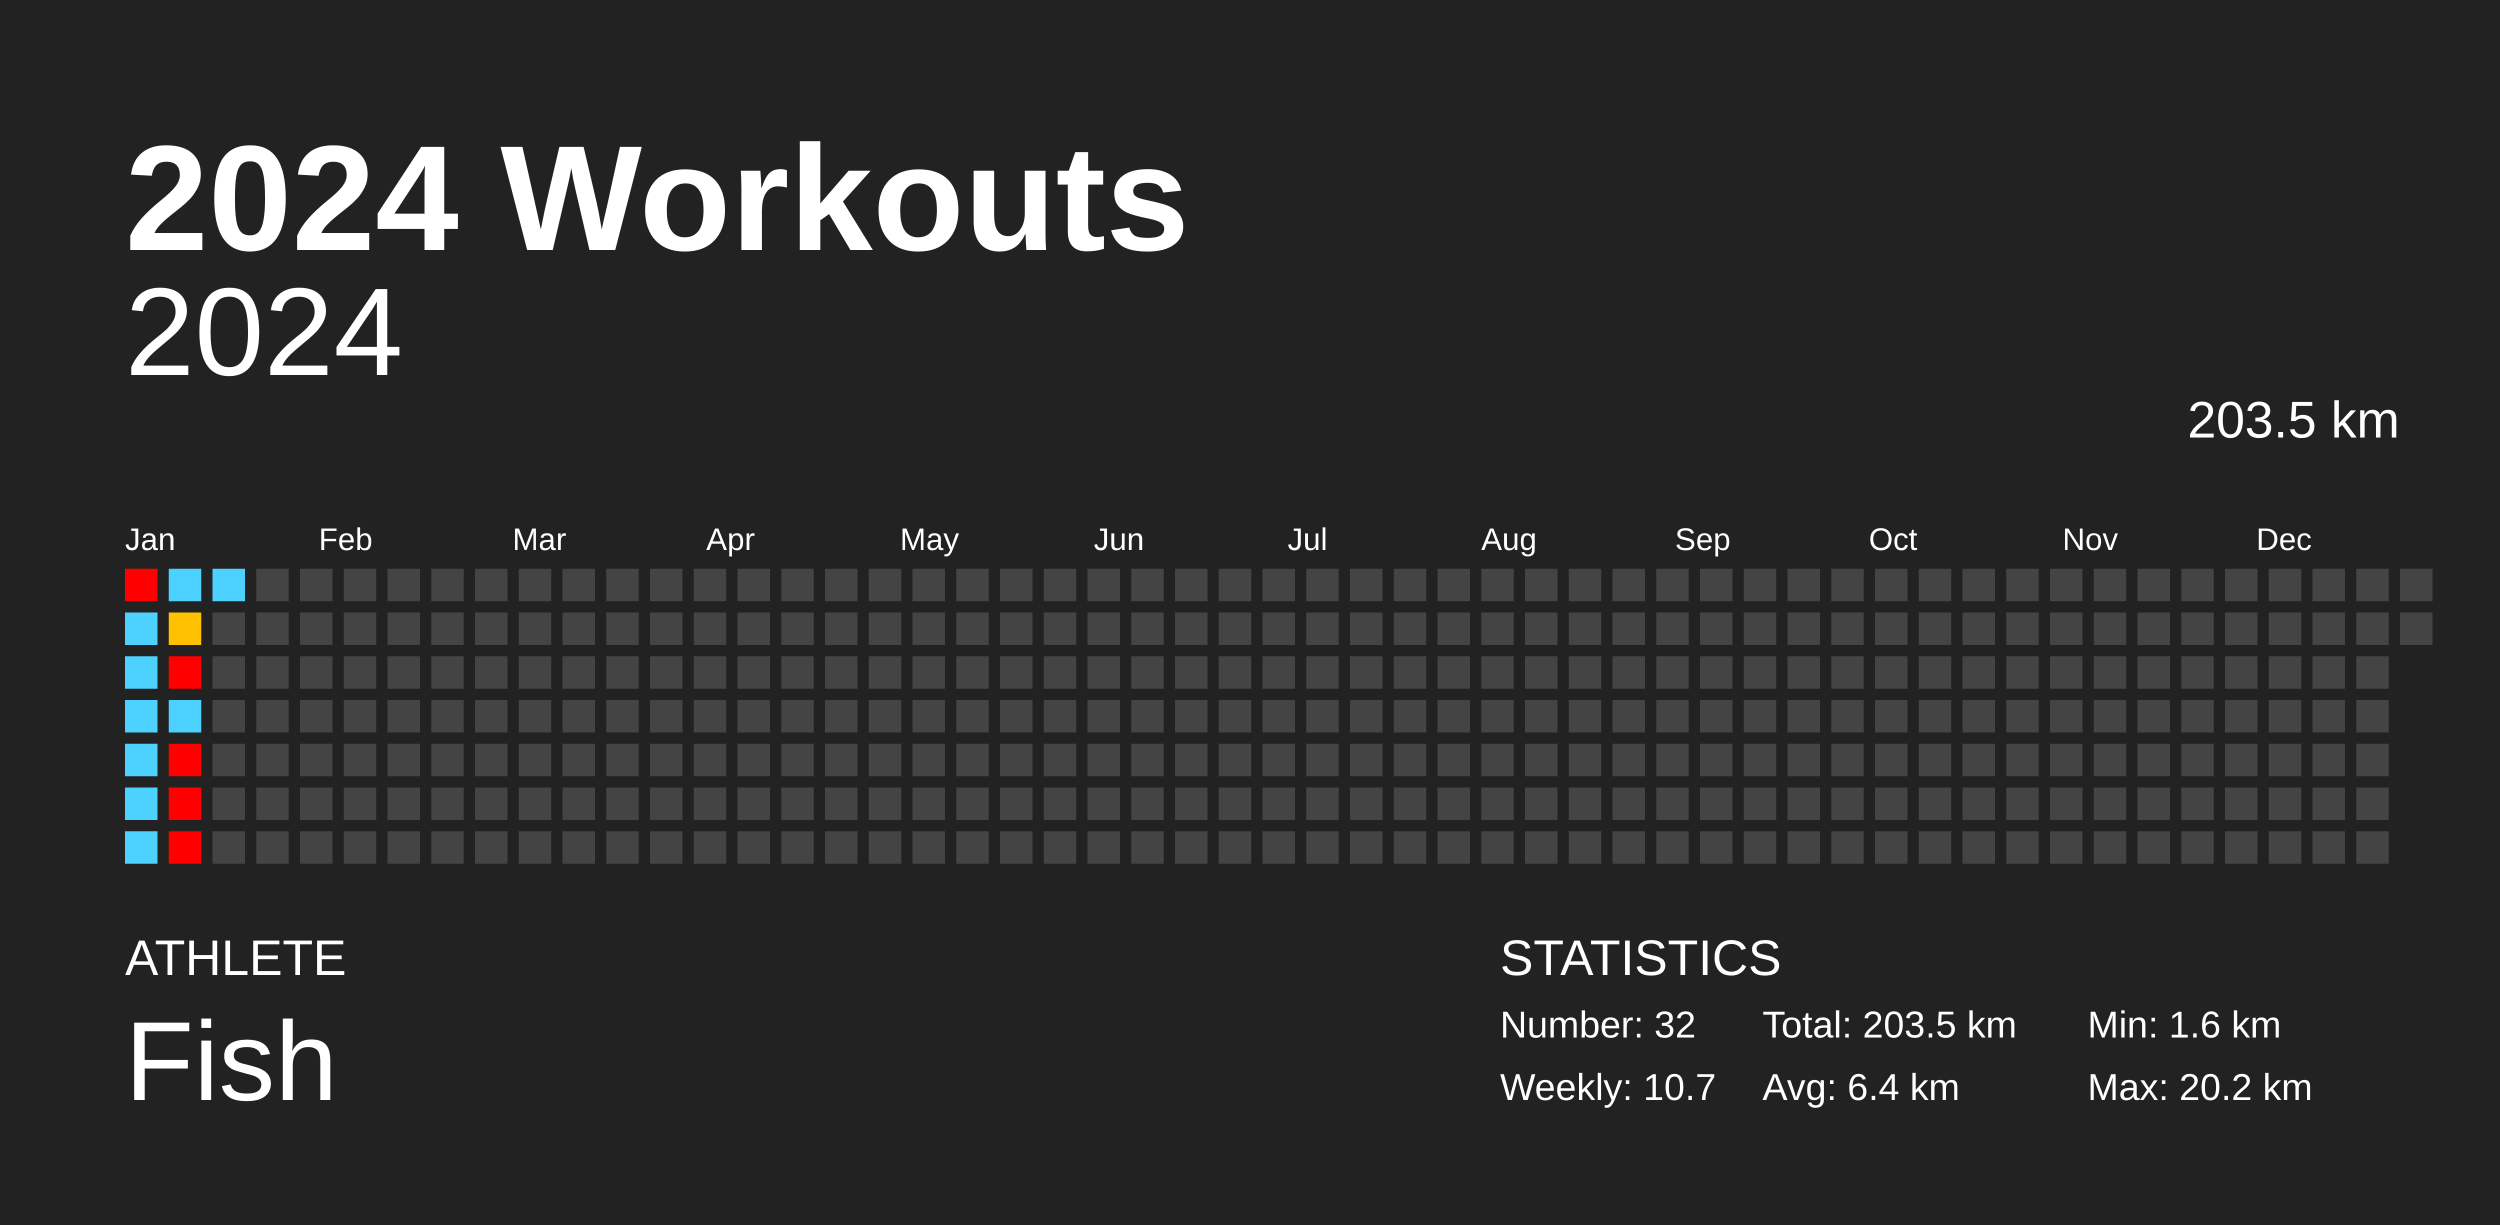
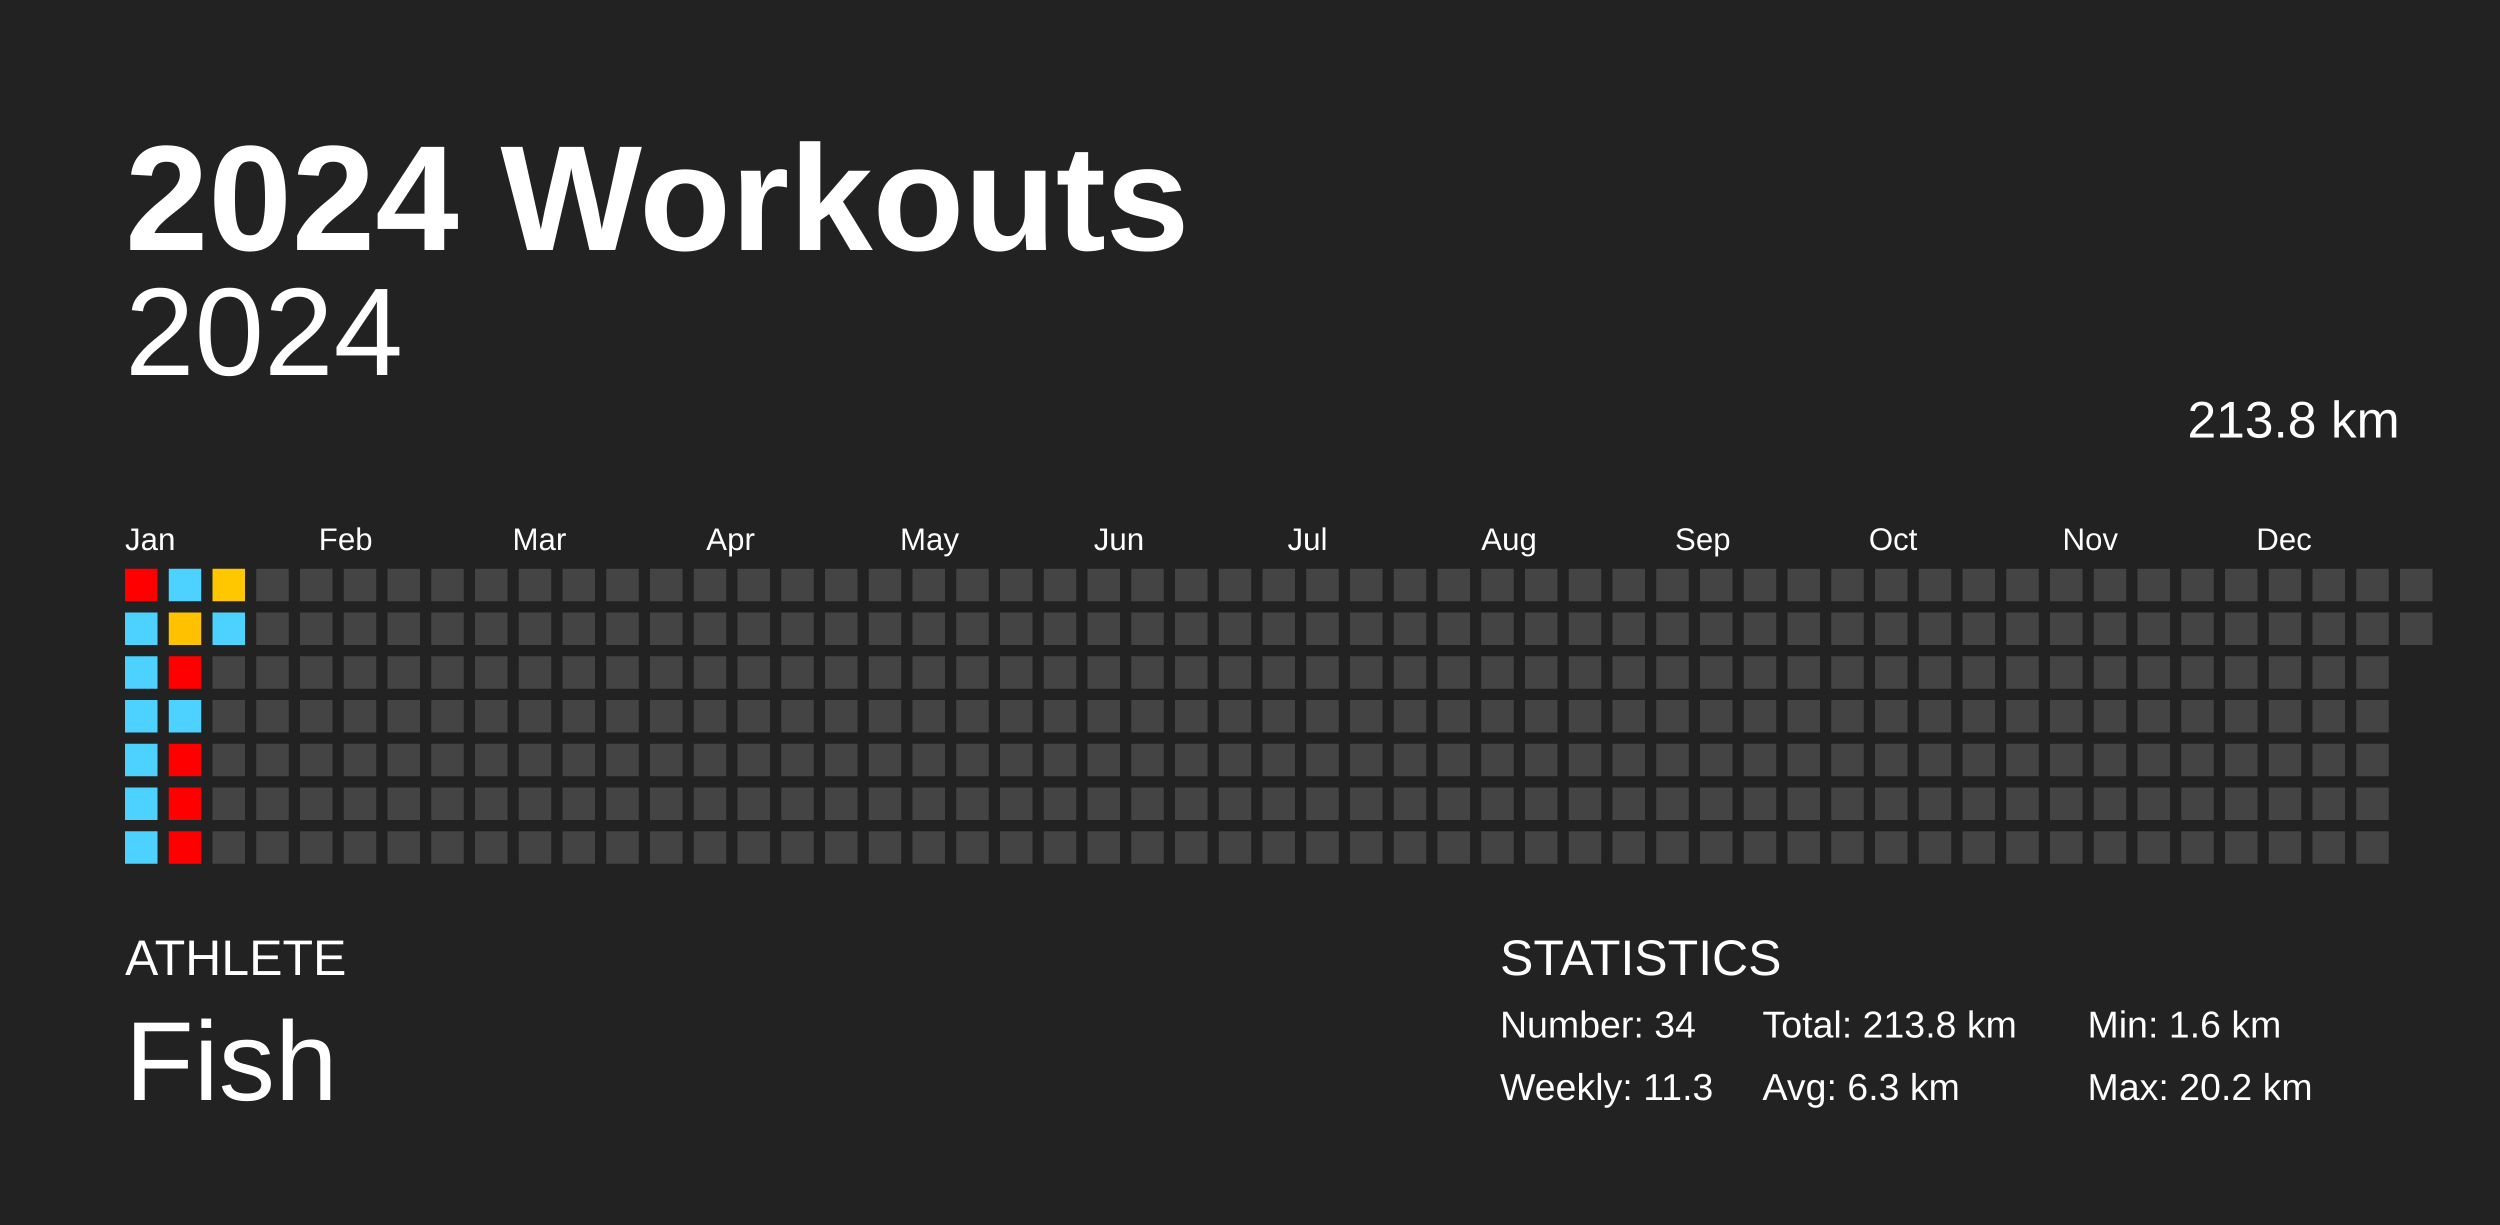
<svg xmlns="http://www.w3.org/2000/svg" baseProfile="full" height="98mm" version="1.1" viewBox="0,0,200,98" width="200mm">
  <defs />
  <rect fill="#222222" height="98" width="200" x="0" y="0" />
  <text fill="#FFFFFF" style="font-size:12px; font-family:Arial; font-weight:bold;" x="10" y="20">2024 Workouts</text>
  <text fill="#FFFFFF" style="font-size:4px; font-family:Arial" x="10" y="78">ATHLETE</text>
  <text fill="#FFFFFF" style="font-size:9px; font-family:Arial" x="10" y="88">Fish</text>
  <text fill="#FFFFFF" style="font-size:4px; font-family:Arial" x="120" y="78">STATISTICS</text>
-   <text fill="#FFFFFF" style="font-size:3px; font-family:Arial" x="120" y="83">Number: 32</text>
-   <text fill="#FFFFFF" style="font-size:3px; font-family:Arial" x="120" y="88">Weekly: 10.7</text>
-   <text fill="#FFFFFF" style="font-size:3px; font-family:Arial" x="141" y="83">Total: 203.5 km</text>
-   <text fill="#FFFFFF" style="font-size:3px; font-family:Arial" x="141" y="88">Avg: 6.4 km</text>
+   <text fill="#FFFFFF" style="font-size:3px; font-family:Arial" x="120" y="83">Number: 34</text>
+   <text fill="#FFFFFF" style="font-size:3px; font-family:Arial" x="120" y="88">Weekly: 11.3</text>
+   <text fill="#FFFFFF" style="font-size:3px; font-family:Arial" x="141" y="83">Total: 213.8 km</text>
+   <text fill="#FFFFFF" style="font-size:3px; font-family:Arial" x="141" y="88">Avg: 6.3 km</text>
  <text fill="#FFFFFF" style="font-size:3px; font-family:Arial" x="167" y="83">Min: 1.6 km</text>
  <text fill="#FFFFFF" style="font-size:3px; font-family:Arial" x="167" y="88">Max: 20.2 km</text>
  <text alignment-baseline="hanging" fill="#FFFFFF" style="font-size:10.0px; font-family:Arial;" x="10" y="30">2024</text>
-   <text alignment-baseline="hanging" fill="#FFFFFF" style="font-size:4.125px; font-family:Arial;" x="175" y="35">203.5 km</text>
+   <text alignment-baseline="hanging" fill="#FFFFFF" style="font-size:4.125px; font-family:Arial;" x="175" y="35">213.8 km</text>
  <text fill="#FFFFFF" style="font-size:2.5px; font-family:Arial" x="10.0" y="44">Jan</text>
  <text fill="#FFFFFF" style="font-size:2.5px; font-family:Arial" x="25.5" y="44">Feb</text>
  <text fill="#FFFFFF" style="font-size:2.5px; font-family:Arial" x="41.0" y="44">Mar</text>
  <text fill="#FFFFFF" style="font-size:2.5px; font-family:Arial" x="56.5" y="44">Apr</text>
  <text fill="#FFFFFF" style="font-size:2.5px; font-family:Arial" x="72.0" y="44">May</text>
  <text fill="#FFFFFF" style="font-size:2.5px; font-family:Arial" x="87.5" y="44">Jun</text>
  <text fill="#FFFFFF" style="font-size:2.5px; font-family:Arial" x="103.0" y="44">Jul</text>
  <text fill="#FFFFFF" style="font-size:2.5px; font-family:Arial" x="118.5" y="44">Aug</text>
  <text fill="#FFFFFF" style="font-size:2.5px; font-family:Arial" x="134.0" y="44">Sep</text>
  <text fill="#FFFFFF" style="font-size:2.5px; font-family:Arial" x="149.5" y="44">Oct</text>
  <text fill="#FFFFFF" style="font-size:2.5px; font-family:Arial" x="165.0" y="44">Nov</text>
  <text fill="#FFFFFF" style="font-size:2.5px; font-family:Arial" x="180.5" y="44">Dec</text>
  <rect fill="red" height="2.6" width="2.6" x="10.0" y="45.5" />
  <rect fill="#4dd2ff" height="2.6" width="2.6" x="10.0" y="49.0" />
  <rect fill="#4dd2ff" height="2.6" width="2.6" x="10.0" y="52.5" />
  <rect fill="#4dd2ff" height="2.6" width="2.6" x="10.0" y="56.0" />
  <rect fill="#4dd2ff" height="2.6" width="2.6" x="10.0" y="59.5" />
  <rect fill="#4dd2ff" height="2.6" width="2.6" x="10.0" y="63.0" />
  <rect fill="#4dd2ff" height="2.6" width="2.6" x="10.0" y="66.5" />
  <rect fill="#4dd2ff" height="2.6" width="2.6" x="13.5" y="45.5" />
  <rect fill="#ffc100" height="2.6" width="2.6" x="13.5" y="49.0" />
  <rect fill="red" height="2.6" width="2.6" x="13.5" y="52.5" />
  <rect fill="#4dd2ff" height="2.6" width="2.6" x="13.5" y="56.0" />
  <rect fill="red" height="2.6" width="2.6" x="13.5" y="59.5" />
  <rect fill="red" height="2.6" width="2.6" x="13.5" y="63.0" />
  <rect fill="red" height="2.6" width="2.6" x="13.5" y="66.5" />
-   <rect fill="#4dd2ff" height="2.6" width="2.6" x="17.0" y="45.5" />
-   <rect fill="#444444" height="2.6" width="2.6" x="17.0" y="49.0" />
+   <rect fill="#ffc700" height="2.6" width="2.6" x="17.0" y="45.5" />
+   <rect fill="#4dd2ff" height="2.6" width="2.6" x="17.0" y="49.0" />
  <rect fill="#444444" height="2.6" width="2.6" x="17.0" y="52.5" />
  <rect fill="#444444" height="2.6" width="2.6" x="17.0" y="56.0" />
  <rect fill="#444444" height="2.6" width="2.6" x="17.0" y="59.5" />
  <rect fill="#444444" height="2.6" width="2.6" x="17.0" y="63.0" />
  <rect fill="#444444" height="2.6" width="2.6" x="17.0" y="66.5" />
  <rect fill="#444444" height="2.6" width="2.6" x="20.5" y="45.5" />
  <rect fill="#444444" height="2.6" width="2.6" x="20.5" y="49.0" />
  <rect fill="#444444" height="2.6" width="2.6" x="20.5" y="52.5" />
  <rect fill="#444444" height="2.6" width="2.6" x="20.5" y="56.0" />
  <rect fill="#444444" height="2.6" width="2.6" x="20.5" y="59.5" />
  <rect fill="#444444" height="2.6" width="2.6" x="20.5" y="63.0" />
  <rect fill="#444444" height="2.6" width="2.6" x="20.5" y="66.5" />
  <rect fill="#444444" height="2.6" width="2.6" x="24.0" y="45.5" />
  <rect fill="#444444" height="2.6" width="2.6" x="24.0" y="49.0" />
  <rect fill="#444444" height="2.6" width="2.6" x="24.0" y="52.5" />
  <rect fill="#444444" height="2.6" width="2.6" x="24.0" y="56.0" />
  <rect fill="#444444" height="2.6" width="2.6" x="24.0" y="59.5" />
  <rect fill="#444444" height="2.6" width="2.6" x="24.0" y="63.0" />
  <rect fill="#444444" height="2.6" width="2.6" x="24.0" y="66.5" />
  <rect fill="#444444" height="2.6" width="2.6" x="27.5" y="45.5" />
  <rect fill="#444444" height="2.6" width="2.6" x="27.5" y="49.0" />
  <rect fill="#444444" height="2.6" width="2.6" x="27.5" y="52.5" />
  <rect fill="#444444" height="2.6" width="2.6" x="27.5" y="56.0" />
  <rect fill="#444444" height="2.6" width="2.6" x="27.5" y="59.5" />
  <rect fill="#444444" height="2.6" width="2.6" x="27.5" y="63.0" />
  <rect fill="#444444" height="2.6" width="2.6" x="27.5" y="66.5" />
  <rect fill="#444444" height="2.6" width="2.6" x="31.0" y="45.5" />
  <rect fill="#444444" height="2.6" width="2.6" x="31.0" y="49.0" />
  <rect fill="#444444" height="2.6" width="2.6" x="31.0" y="52.5" />
  <rect fill="#444444" height="2.6" width="2.6" x="31.0" y="56.0" />
  <rect fill="#444444" height="2.6" width="2.6" x="31.0" y="59.5" />
  <rect fill="#444444" height="2.6" width="2.6" x="31.0" y="63.0" />
  <rect fill="#444444" height="2.6" width="2.6" x="31.0" y="66.5" />
  <rect fill="#444444" height="2.6" width="2.6" x="34.5" y="45.5" />
  <rect fill="#444444" height="2.6" width="2.6" x="34.5" y="49.0" />
  <rect fill="#444444" height="2.6" width="2.6" x="34.5" y="52.5" />
  <rect fill="#444444" height="2.6" width="2.6" x="34.5" y="56.0" />
  <rect fill="#444444" height="2.6" width="2.6" x="34.5" y="59.5" />
  <rect fill="#444444" height="2.6" width="2.6" x="34.5" y="63.0" />
  <rect fill="#444444" height="2.6" width="2.6" x="34.5" y="66.5" />
  <rect fill="#444444" height="2.6" width="2.6" x="38.0" y="45.5" />
  <rect fill="#444444" height="2.6" width="2.6" x="38.0" y="49.0" />
  <rect fill="#444444" height="2.6" width="2.6" x="38.0" y="52.5" />
  <rect fill="#444444" height="2.6" width="2.6" x="38.0" y="56.0" />
  <rect fill="#444444" height="2.6" width="2.6" x="38.0" y="59.5" />
  <rect fill="#444444" height="2.6" width="2.6" x="38.0" y="63.0" />
  <rect fill="#444444" height="2.6" width="2.6" x="38.0" y="66.5" />
  <rect fill="#444444" height="2.6" width="2.6" x="41.5" y="45.5" />
  <rect fill="#444444" height="2.6" width="2.6" x="41.5" y="49.0" />
  <rect fill="#444444" height="2.6" width="2.6" x="41.5" y="52.5" />
  <rect fill="#444444" height="2.6" width="2.6" x="41.5" y="56.0" />
  <rect fill="#444444" height="2.6" width="2.6" x="41.5" y="59.5" />
  <rect fill="#444444" height="2.6" width="2.6" x="41.5" y="63.0" />
  <rect fill="#444444" height="2.6" width="2.6" x="41.5" y="66.5" />
  <rect fill="#444444" height="2.6" width="2.6" x="45.0" y="45.5" />
  <rect fill="#444444" height="2.6" width="2.6" x="45.0" y="49.0" />
  <rect fill="#444444" height="2.6" width="2.6" x="45.0" y="52.5" />
  <rect fill="#444444" height="2.6" width="2.6" x="45.0" y="56.0" />
  <rect fill="#444444" height="2.6" width="2.6" x="45.0" y="59.5" />
  <rect fill="#444444" height="2.6" width="2.6" x="45.0" y="63.0" />
  <rect fill="#444444" height="2.6" width="2.6" x="45.0" y="66.5" />
  <rect fill="#444444" height="2.6" width="2.6" x="48.5" y="45.5" />
  <rect fill="#444444" height="2.6" width="2.6" x="48.5" y="49.0" />
  <rect fill="#444444" height="2.6" width="2.6" x="48.5" y="52.5" />
  <rect fill="#444444" height="2.6" width="2.6" x="48.5" y="56.0" />
  <rect fill="#444444" height="2.6" width="2.6" x="48.5" y="59.5" />
  <rect fill="#444444" height="2.6" width="2.6" x="48.5" y="63.0" />
  <rect fill="#444444" height="2.6" width="2.6" x="48.5" y="66.5" />
  <rect fill="#444444" height="2.6" width="2.6" x="52.0" y="45.5" />
  <rect fill="#444444" height="2.6" width="2.6" x="52.0" y="49.0" />
  <rect fill="#444444" height="2.6" width="2.6" x="52.0" y="52.5" />
  <rect fill="#444444" height="2.6" width="2.6" x="52.0" y="56.0" />
  <rect fill="#444444" height="2.6" width="2.6" x="52.0" y="59.5" />
  <rect fill="#444444" height="2.6" width="2.6" x="52.0" y="63.0" />
  <rect fill="#444444" height="2.6" width="2.6" x="52.0" y="66.5" />
  <rect fill="#444444" height="2.6" width="2.6" x="55.5" y="45.5" />
  <rect fill="#444444" height="2.6" width="2.6" x="55.5" y="49.0" />
  <rect fill="#444444" height="2.6" width="2.6" x="55.5" y="52.5" />
  <rect fill="#444444" height="2.6" width="2.6" x="55.5" y="56.0" />
  <rect fill="#444444" height="2.6" width="2.6" x="55.5" y="59.5" />
  <rect fill="#444444" height="2.6" width="2.6" x="55.5" y="63.0" />
  <rect fill="#444444" height="2.6" width="2.6" x="55.5" y="66.5" />
  <rect fill="#444444" height="2.6" width="2.6" x="59.0" y="45.5" />
  <rect fill="#444444" height="2.6" width="2.6" x="59.0" y="49.0" />
  <rect fill="#444444" height="2.6" width="2.6" x="59.0" y="52.5" />
  <rect fill="#444444" height="2.6" width="2.6" x="59.0" y="56.0" />
  <rect fill="#444444" height="2.6" width="2.6" x="59.0" y="59.5" />
  <rect fill="#444444" height="2.6" width="2.6" x="59.0" y="63.0" />
  <rect fill="#444444" height="2.6" width="2.6" x="59.0" y="66.5" />
  <rect fill="#444444" height="2.6" width="2.6" x="62.5" y="45.5" />
  <rect fill="#444444" height="2.6" width="2.6" x="62.5" y="49.0" />
  <rect fill="#444444" height="2.6" width="2.6" x="62.5" y="52.5" />
  <rect fill="#444444" height="2.6" width="2.6" x="62.5" y="56.0" />
  <rect fill="#444444" height="2.6" width="2.6" x="62.5" y="59.5" />
  <rect fill="#444444" height="2.6" width="2.6" x="62.5" y="63.0" />
  <rect fill="#444444" height="2.6" width="2.6" x="62.5" y="66.5" />
  <rect fill="#444444" height="2.6" width="2.6" x="66.0" y="45.5" />
  <rect fill="#444444" height="2.6" width="2.6" x="66.0" y="49.0" />
  <rect fill="#444444" height="2.6" width="2.6" x="66.0" y="52.5" />
  <rect fill="#444444" height="2.6" width="2.6" x="66.0" y="56.0" />
  <rect fill="#444444" height="2.6" width="2.6" x="66.0" y="59.5" />
  <rect fill="#444444" height="2.6" width="2.6" x="66.0" y="63.0" />
  <rect fill="#444444" height="2.6" width="2.6" x="66.0" y="66.5" />
  <rect fill="#444444" height="2.6" width="2.6" x="69.5" y="45.5" />
  <rect fill="#444444" height="2.6" width="2.6" x="69.5" y="49.0" />
  <rect fill="#444444" height="2.6" width="2.6" x="69.5" y="52.5" />
  <rect fill="#444444" height="2.6" width="2.6" x="69.5" y="56.0" />
  <rect fill="#444444" height="2.6" width="2.6" x="69.5" y="59.5" />
  <rect fill="#444444" height="2.6" width="2.6" x="69.5" y="63.0" />
  <rect fill="#444444" height="2.6" width="2.6" x="69.5" y="66.5" />
  <rect fill="#444444" height="2.6" width="2.6" x="73.0" y="45.5" />
  <rect fill="#444444" height="2.6" width="2.6" x="73.0" y="49.0" />
  <rect fill="#444444" height="2.6" width="2.6" x="73.0" y="52.5" />
  <rect fill="#444444" height="2.6" width="2.6" x="73.0" y="56.0" />
  <rect fill="#444444" height="2.6" width="2.6" x="73.0" y="59.5" />
  <rect fill="#444444" height="2.6" width="2.6" x="73.0" y="63.0" />
  <rect fill="#444444" height="2.6" width="2.6" x="73.0" y="66.5" />
  <rect fill="#444444" height="2.6" width="2.6" x="76.5" y="45.5" />
  <rect fill="#444444" height="2.6" width="2.6" x="76.5" y="49.0" />
  <rect fill="#444444" height="2.6" width="2.6" x="76.5" y="52.5" />
  <rect fill="#444444" height="2.6" width="2.6" x="76.5" y="56.0" />
  <rect fill="#444444" height="2.6" width="2.6" x="76.5" y="59.5" />
  <rect fill="#444444" height="2.6" width="2.6" x="76.5" y="63.0" />
  <rect fill="#444444" height="2.6" width="2.6" x="76.5" y="66.5" />
  <rect fill="#444444" height="2.6" width="2.6" x="80.0" y="45.5" />
  <rect fill="#444444" height="2.6" width="2.6" x="80.0" y="49.0" />
  <rect fill="#444444" height="2.6" width="2.6" x="80.0" y="52.5" />
  <rect fill="#444444" height="2.6" width="2.6" x="80.0" y="56.0" />
  <rect fill="#444444" height="2.6" width="2.6" x="80.0" y="59.5" />
  <rect fill="#444444" height="2.6" width="2.6" x="80.0" y="63.0" />
  <rect fill="#444444" height="2.6" width="2.6" x="80.0" y="66.5" />
  <rect fill="#444444" height="2.6" width="2.6" x="83.5" y="45.5" />
  <rect fill="#444444" height="2.6" width="2.6" x="83.5" y="49.0" />
  <rect fill="#444444" height="2.6" width="2.6" x="83.5" y="52.5" />
  <rect fill="#444444" height="2.6" width="2.6" x="83.5" y="56.0" />
  <rect fill="#444444" height="2.6" width="2.6" x="83.5" y="59.5" />
  <rect fill="#444444" height="2.6" width="2.6" x="83.5" y="63.0" />
  <rect fill="#444444" height="2.6" width="2.6" x="83.5" y="66.5" />
  <rect fill="#444444" height="2.6" width="2.6" x="87.0" y="45.5" />
  <rect fill="#444444" height="2.6" width="2.6" x="87.0" y="49.0" />
  <rect fill="#444444" height="2.6" width="2.6" x="87.0" y="52.5" />
  <rect fill="#444444" height="2.6" width="2.6" x="87.0" y="56.0" />
  <rect fill="#444444" height="2.6" width="2.6" x="87.0" y="59.5" />
  <rect fill="#444444" height="2.6" width="2.6" x="87.0" y="63.0" />
  <rect fill="#444444" height="2.6" width="2.6" x="87.0" y="66.5" />
  <rect fill="#444444" height="2.6" width="2.6" x="90.5" y="45.5" />
  <rect fill="#444444" height="2.6" width="2.6" x="90.5" y="49.0" />
  <rect fill="#444444" height="2.6" width="2.6" x="90.5" y="52.5" />
  <rect fill="#444444" height="2.6" width="2.6" x="90.5" y="56.0" />
  <rect fill="#444444" height="2.6" width="2.6" x="90.5" y="59.5" />
  <rect fill="#444444" height="2.6" width="2.6" x="90.5" y="63.0" />
  <rect fill="#444444" height="2.6" width="2.6" x="90.5" y="66.5" />
  <rect fill="#444444" height="2.6" width="2.6" x="94.0" y="45.5" />
  <rect fill="#444444" height="2.6" width="2.6" x="94.0" y="49.0" />
  <rect fill="#444444" height="2.6" width="2.6" x="94.0" y="52.5" />
  <rect fill="#444444" height="2.6" width="2.6" x="94.0" y="56.0" />
  <rect fill="#444444" height="2.6" width="2.6" x="94.0" y="59.5" />
  <rect fill="#444444" height="2.6" width="2.6" x="94.0" y="63.0" />
  <rect fill="#444444" height="2.6" width="2.6" x="94.0" y="66.5" />
  <rect fill="#444444" height="2.6" width="2.6" x="97.5" y="45.5" />
  <rect fill="#444444" height="2.6" width="2.6" x="97.5" y="49.0" />
  <rect fill="#444444" height="2.6" width="2.6" x="97.5" y="52.5" />
  <rect fill="#444444" height="2.6" width="2.6" x="97.5" y="56.0" />
  <rect fill="#444444" height="2.6" width="2.6" x="97.5" y="59.5" />
  <rect fill="#444444" height="2.6" width="2.6" x="97.5" y="63.0" />
  <rect fill="#444444" height="2.6" width="2.6" x="97.5" y="66.5" />
  <rect fill="#444444" height="2.6" width="2.6" x="101.0" y="45.5" />
  <rect fill="#444444" height="2.6" width="2.6" x="101.0" y="49.0" />
  <rect fill="#444444" height="2.6" width="2.6" x="101.0" y="52.5" />
  <rect fill="#444444" height="2.6" width="2.6" x="101.0" y="56.0" />
  <rect fill="#444444" height="2.6" width="2.6" x="101.0" y="59.5" />
  <rect fill="#444444" height="2.6" width="2.6" x="101.0" y="63.0" />
  <rect fill="#444444" height="2.6" width="2.6" x="101.0" y="66.5" />
  <rect fill="#444444" height="2.6" width="2.6" x="104.5" y="45.5" />
  <rect fill="#444444" height="2.6" width="2.6" x="104.5" y="49.0" />
  <rect fill="#444444" height="2.6" width="2.6" x="104.5" y="52.5" />
  <rect fill="#444444" height="2.6" width="2.6" x="104.5" y="56.0" />
  <rect fill="#444444" height="2.6" width="2.6" x="104.5" y="59.5" />
  <rect fill="#444444" height="2.6" width="2.6" x="104.5" y="63.0" />
  <rect fill="#444444" height="2.6" width="2.6" x="104.5" y="66.5" />
  <rect fill="#444444" height="2.6" width="2.6" x="108.0" y="45.5" />
  <rect fill="#444444" height="2.6" width="2.6" x="108.0" y="49.0" />
  <rect fill="#444444" height="2.6" width="2.6" x="108.0" y="52.5" />
  <rect fill="#444444" height="2.6" width="2.6" x="108.0" y="56.0" />
  <rect fill="#444444" height="2.6" width="2.6" x="108.0" y="59.5" />
  <rect fill="#444444" height="2.6" width="2.6" x="108.0" y="63.0" />
  <rect fill="#444444" height="2.6" width="2.6" x="108.0" y="66.5" />
  <rect fill="#444444" height="2.6" width="2.6" x="111.5" y="45.5" />
  <rect fill="#444444" height="2.6" width="2.6" x="111.5" y="49.0" />
  <rect fill="#444444" height="2.6" width="2.6" x="111.5" y="52.5" />
  <rect fill="#444444" height="2.6" width="2.6" x="111.5" y="56.0" />
  <rect fill="#444444" height="2.6" width="2.6" x="111.5" y="59.5" />
  <rect fill="#444444" height="2.6" width="2.6" x="111.5" y="63.0" />
  <rect fill="#444444" height="2.6" width="2.6" x="111.5" y="66.5" />
  <rect fill="#444444" height="2.6" width="2.6" x="115.0" y="45.5" />
  <rect fill="#444444" height="2.6" width="2.6" x="115.0" y="49.0" />
  <rect fill="#444444" height="2.6" width="2.6" x="115.0" y="52.5" />
  <rect fill="#444444" height="2.6" width="2.6" x="115.0" y="56.0" />
  <rect fill="#444444" height="2.6" width="2.6" x="115.0" y="59.5" />
  <rect fill="#444444" height="2.6" width="2.6" x="115.0" y="63.0" />
  <rect fill="#444444" height="2.6" width="2.6" x="115.0" y="66.5" />
  <rect fill="#444444" height="2.6" width="2.6" x="118.5" y="45.5" />
  <rect fill="#444444" height="2.6" width="2.6" x="118.5" y="49.0" />
  <rect fill="#444444" height="2.6" width="2.6" x="118.5" y="52.5" />
  <rect fill="#444444" height="2.6" width="2.6" x="118.5" y="56.0" />
  <rect fill="#444444" height="2.6" width="2.6" x="118.5" y="59.5" />
  <rect fill="#444444" height="2.6" width="2.6" x="118.5" y="63.0" />
  <rect fill="#444444" height="2.6" width="2.6" x="118.5" y="66.5" />
  <rect fill="#444444" height="2.6" width="2.6" x="122.0" y="45.5" />
  <rect fill="#444444" height="2.6" width="2.6" x="122.0" y="49.0" />
  <rect fill="#444444" height="2.6" width="2.6" x="122.0" y="52.5" />
  <rect fill="#444444" height="2.6" width="2.6" x="122.0" y="56.0" />
  <rect fill="#444444" height="2.6" width="2.6" x="122.0" y="59.5" />
  <rect fill="#444444" height="2.6" width="2.6" x="122.0" y="63.0" />
  <rect fill="#444444" height="2.6" width="2.6" x="122.0" y="66.5" />
  <rect fill="#444444" height="2.6" width="2.6" x="125.5" y="45.5" />
  <rect fill="#444444" height="2.6" width="2.6" x="125.5" y="49.0" />
  <rect fill="#444444" height="2.6" width="2.6" x="125.5" y="52.5" />
  <rect fill="#444444" height="2.6" width="2.6" x="125.5" y="56.0" />
  <rect fill="#444444" height="2.6" width="2.6" x="125.5" y="59.5" />
  <rect fill="#444444" height="2.6" width="2.6" x="125.5" y="63.0" />
  <rect fill="#444444" height="2.6" width="2.6" x="125.5" y="66.5" />
  <rect fill="#444444" height="2.6" width="2.6" x="129.0" y="45.5" />
  <rect fill="#444444" height="2.6" width="2.6" x="129.0" y="49.0" />
  <rect fill="#444444" height="2.6" width="2.6" x="129.0" y="52.5" />
  <rect fill="#444444" height="2.6" width="2.6" x="129.0" y="56.0" />
  <rect fill="#444444" height="2.6" width="2.6" x="129.0" y="59.5" />
  <rect fill="#444444" height="2.6" width="2.6" x="129.0" y="63.0" />
  <rect fill="#444444" height="2.6" width="2.6" x="129.0" y="66.5" />
  <rect fill="#444444" height="2.6" width="2.6" x="132.5" y="45.5" />
  <rect fill="#444444" height="2.6" width="2.6" x="132.5" y="49.0" />
  <rect fill="#444444" height="2.6" width="2.6" x="132.5" y="52.5" />
  <rect fill="#444444" height="2.6" width="2.6" x="132.5" y="56.0" />
  <rect fill="#444444" height="2.6" width="2.6" x="132.5" y="59.5" />
  <rect fill="#444444" height="2.6" width="2.6" x="132.5" y="63.0" />
  <rect fill="#444444" height="2.6" width="2.6" x="132.5" y="66.5" />
  <rect fill="#444444" height="2.6" width="2.6" x="136.0" y="45.5" />
  <rect fill="#444444" height="2.6" width="2.6" x="136.0" y="49.0" />
  <rect fill="#444444" height="2.6" width="2.6" x="136.0" y="52.5" />
  <rect fill="#444444" height="2.6" width="2.6" x="136.0" y="56.0" />
  <rect fill="#444444" height="2.6" width="2.6" x="136.0" y="59.5" />
  <rect fill="#444444" height="2.6" width="2.6" x="136.0" y="63.0" />
  <rect fill="#444444" height="2.6" width="2.6" x="136.0" y="66.5" />
  <rect fill="#444444" height="2.6" width="2.6" x="139.5" y="45.5" />
  <rect fill="#444444" height="2.6" width="2.6" x="139.5" y="49.0" />
  <rect fill="#444444" height="2.6" width="2.6" x="139.5" y="52.5" />
  <rect fill="#444444" height="2.6" width="2.6" x="139.5" y="56.0" />
  <rect fill="#444444" height="2.6" width="2.6" x="139.5" y="59.5" />
  <rect fill="#444444" height="2.6" width="2.6" x="139.5" y="63.0" />
  <rect fill="#444444" height="2.6" width="2.6" x="139.5" y="66.5" />
  <rect fill="#444444" height="2.6" width="2.6" x="143.0" y="45.5" />
  <rect fill="#444444" height="2.6" width="2.6" x="143.0" y="49.0" />
  <rect fill="#444444" height="2.6" width="2.6" x="143.0" y="52.5" />
  <rect fill="#444444" height="2.6" width="2.6" x="143.0" y="56.0" />
  <rect fill="#444444" height="2.6" width="2.6" x="143.0" y="59.5" />
  <rect fill="#444444" height="2.6" width="2.6" x="143.0" y="63.0" />
  <rect fill="#444444" height="2.6" width="2.6" x="143.0" y="66.5" />
  <rect fill="#444444" height="2.6" width="2.6" x="146.5" y="45.5" />
  <rect fill="#444444" height="2.6" width="2.6" x="146.5" y="49.0" />
  <rect fill="#444444" height="2.6" width="2.6" x="146.5" y="52.5" />
  <rect fill="#444444" height="2.6" width="2.6" x="146.5" y="56.0" />
  <rect fill="#444444" height="2.6" width="2.6" x="146.5" y="59.5" />
  <rect fill="#444444" height="2.6" width="2.6" x="146.5" y="63.0" />
  <rect fill="#444444" height="2.6" width="2.6" x="146.5" y="66.5" />
  <rect fill="#444444" height="2.6" width="2.6" x="150.0" y="45.5" />
  <rect fill="#444444" height="2.6" width="2.6" x="150.0" y="49.0" />
  <rect fill="#444444" height="2.6" width="2.6" x="150.0" y="52.5" />
  <rect fill="#444444" height="2.6" width="2.6" x="150.0" y="56.0" />
  <rect fill="#444444" height="2.6" width="2.6" x="150.0" y="59.5" />
  <rect fill="#444444" height="2.6" width="2.6" x="150.0" y="63.0" />
  <rect fill="#444444" height="2.6" width="2.6" x="150.0" y="66.5" />
  <rect fill="#444444" height="2.6" width="2.6" x="153.5" y="45.5" />
  <rect fill="#444444" height="2.6" width="2.6" x="153.5" y="49.0" />
  <rect fill="#444444" height="2.6" width="2.6" x="153.5" y="52.5" />
  <rect fill="#444444" height="2.6" width="2.6" x="153.5" y="56.0" />
  <rect fill="#444444" height="2.6" width="2.6" x="153.5" y="59.5" />
  <rect fill="#444444" height="2.6" width="2.6" x="153.5" y="63.0" />
  <rect fill="#444444" height="2.6" width="2.6" x="153.5" y="66.5" />
  <rect fill="#444444" height="2.6" width="2.6" x="157.0" y="45.5" />
  <rect fill="#444444" height="2.6" width="2.6" x="157.0" y="49.0" />
  <rect fill="#444444" height="2.6" width="2.6" x="157.0" y="52.5" />
  <rect fill="#444444" height="2.6" width="2.6" x="157.0" y="56.0" />
  <rect fill="#444444" height="2.6" width="2.6" x="157.0" y="59.5" />
  <rect fill="#444444" height="2.6" width="2.6" x="157.0" y="63.0" />
  <rect fill="#444444" height="2.6" width="2.6" x="157.0" y="66.5" />
  <rect fill="#444444" height="2.6" width="2.6" x="160.5" y="45.5" />
  <rect fill="#444444" height="2.6" width="2.6" x="160.5" y="49.0" />
  <rect fill="#444444" height="2.6" width="2.6" x="160.5" y="52.5" />
  <rect fill="#444444" height="2.6" width="2.6" x="160.5" y="56.0" />
  <rect fill="#444444" height="2.6" width="2.6" x="160.5" y="59.5" />
  <rect fill="#444444" height="2.6" width="2.6" x="160.5" y="63.0" />
  <rect fill="#444444" height="2.6" width="2.6" x="160.5" y="66.5" />
  <rect fill="#444444" height="2.6" width="2.6" x="164.0" y="45.5" />
  <rect fill="#444444" height="2.6" width="2.6" x="164.0" y="49.0" />
  <rect fill="#444444" height="2.6" width="2.6" x="164.0" y="52.5" />
  <rect fill="#444444" height="2.6" width="2.6" x="164.0" y="56.0" />
  <rect fill="#444444" height="2.6" width="2.6" x="164.0" y="59.5" />
  <rect fill="#444444" height="2.6" width="2.6" x="164.0" y="63.0" />
  <rect fill="#444444" height="2.6" width="2.6" x="164.0" y="66.5" />
  <rect fill="#444444" height="2.6" width="2.6" x="167.5" y="45.5" />
  <rect fill="#444444" height="2.6" width="2.6" x="167.5" y="49.0" />
  <rect fill="#444444" height="2.6" width="2.6" x="167.5" y="52.5" />
  <rect fill="#444444" height="2.6" width="2.6" x="167.5" y="56.0" />
  <rect fill="#444444" height="2.6" width="2.6" x="167.5" y="59.5" />
  <rect fill="#444444" height="2.6" width="2.6" x="167.5" y="63.0" />
  <rect fill="#444444" height="2.6" width="2.6" x="167.5" y="66.5" />
  <rect fill="#444444" height="2.6" width="2.6" x="171.0" y="45.5" />
  <rect fill="#444444" height="2.6" width="2.6" x="171.0" y="49.0" />
  <rect fill="#444444" height="2.6" width="2.6" x="171.0" y="52.5" />
  <rect fill="#444444" height="2.6" width="2.6" x="171.0" y="56.0" />
  <rect fill="#444444" height="2.6" width="2.6" x="171.0" y="59.5" />
  <rect fill="#444444" height="2.6" width="2.6" x="171.0" y="63.0" />
  <rect fill="#444444" height="2.6" width="2.6" x="171.0" y="66.5" />
  <rect fill="#444444" height="2.6" width="2.6" x="174.5" y="45.5" />
  <rect fill="#444444" height="2.6" width="2.6" x="174.5" y="49.0" />
  <rect fill="#444444" height="2.6" width="2.6" x="174.5" y="52.5" />
  <rect fill="#444444" height="2.6" width="2.6" x="174.5" y="56.0" />
  <rect fill="#444444" height="2.6" width="2.6" x="174.5" y="59.5" />
  <rect fill="#444444" height="2.6" width="2.6" x="174.5" y="63.0" />
  <rect fill="#444444" height="2.6" width="2.6" x="174.5" y="66.5" />
  <rect fill="#444444" height="2.6" width="2.6" x="178.0" y="45.5" />
  <rect fill="#444444" height="2.6" width="2.6" x="178.0" y="49.0" />
  <rect fill="#444444" height="2.6" width="2.6" x="178.0" y="52.5" />
  <rect fill="#444444" height="2.6" width="2.6" x="178.0" y="56.0" />
  <rect fill="#444444" height="2.6" width="2.6" x="178.0" y="59.5" />
  <rect fill="#444444" height="2.6" width="2.6" x="178.0" y="63.0" />
  <rect fill="#444444" height="2.6" width="2.6" x="178.0" y="66.5" />
  <rect fill="#444444" height="2.6" width="2.6" x="181.5" y="45.5" />
  <rect fill="#444444" height="2.6" width="2.6" x="181.5" y="49.0" />
  <rect fill="#444444" height="2.6" width="2.6" x="181.5" y="52.5" />
  <rect fill="#444444" height="2.6" width="2.6" x="181.5" y="56.0" />
  <rect fill="#444444" height="2.6" width="2.6" x="181.5" y="59.5" />
  <rect fill="#444444" height="2.6" width="2.6" x="181.5" y="63.0" />
  <rect fill="#444444" height="2.6" width="2.6" x="181.5" y="66.5" />
  <rect fill="#444444" height="2.6" width="2.6" x="185.0" y="45.5" />
  <rect fill="#444444" height="2.6" width="2.6" x="185.0" y="49.0" />
  <rect fill="#444444" height="2.6" width="2.6" x="185.0" y="52.5" />
  <rect fill="#444444" height="2.6" width="2.6" x="185.0" y="56.0" />
  <rect fill="#444444" height="2.6" width="2.6" x="185.0" y="59.5" />
  <rect fill="#444444" height="2.6" width="2.6" x="185.0" y="63.0" />
  <rect fill="#444444" height="2.6" width="2.6" x="185.0" y="66.5" />
  <rect fill="#444444" height="2.6" width="2.6" x="188.5" y="45.5" />
  <rect fill="#444444" height="2.6" width="2.6" x="188.5" y="49.0" />
  <rect fill="#444444" height="2.6" width="2.6" x="188.5" y="52.5" />
  <rect fill="#444444" height="2.6" width="2.6" x="188.5" y="56.0" />
  <rect fill="#444444" height="2.6" width="2.6" x="188.5" y="59.5" />
  <rect fill="#444444" height="2.6" width="2.6" x="188.5" y="63.0" />
  <rect fill="#444444" height="2.6" width="2.6" x="188.5" y="66.5" />
  <rect fill="#444444" height="2.6" width="2.6" x="192.0" y="45.5" />
  <rect fill="#444444" height="2.6" width="2.6" x="192.0" y="49.0" />
</svg>
